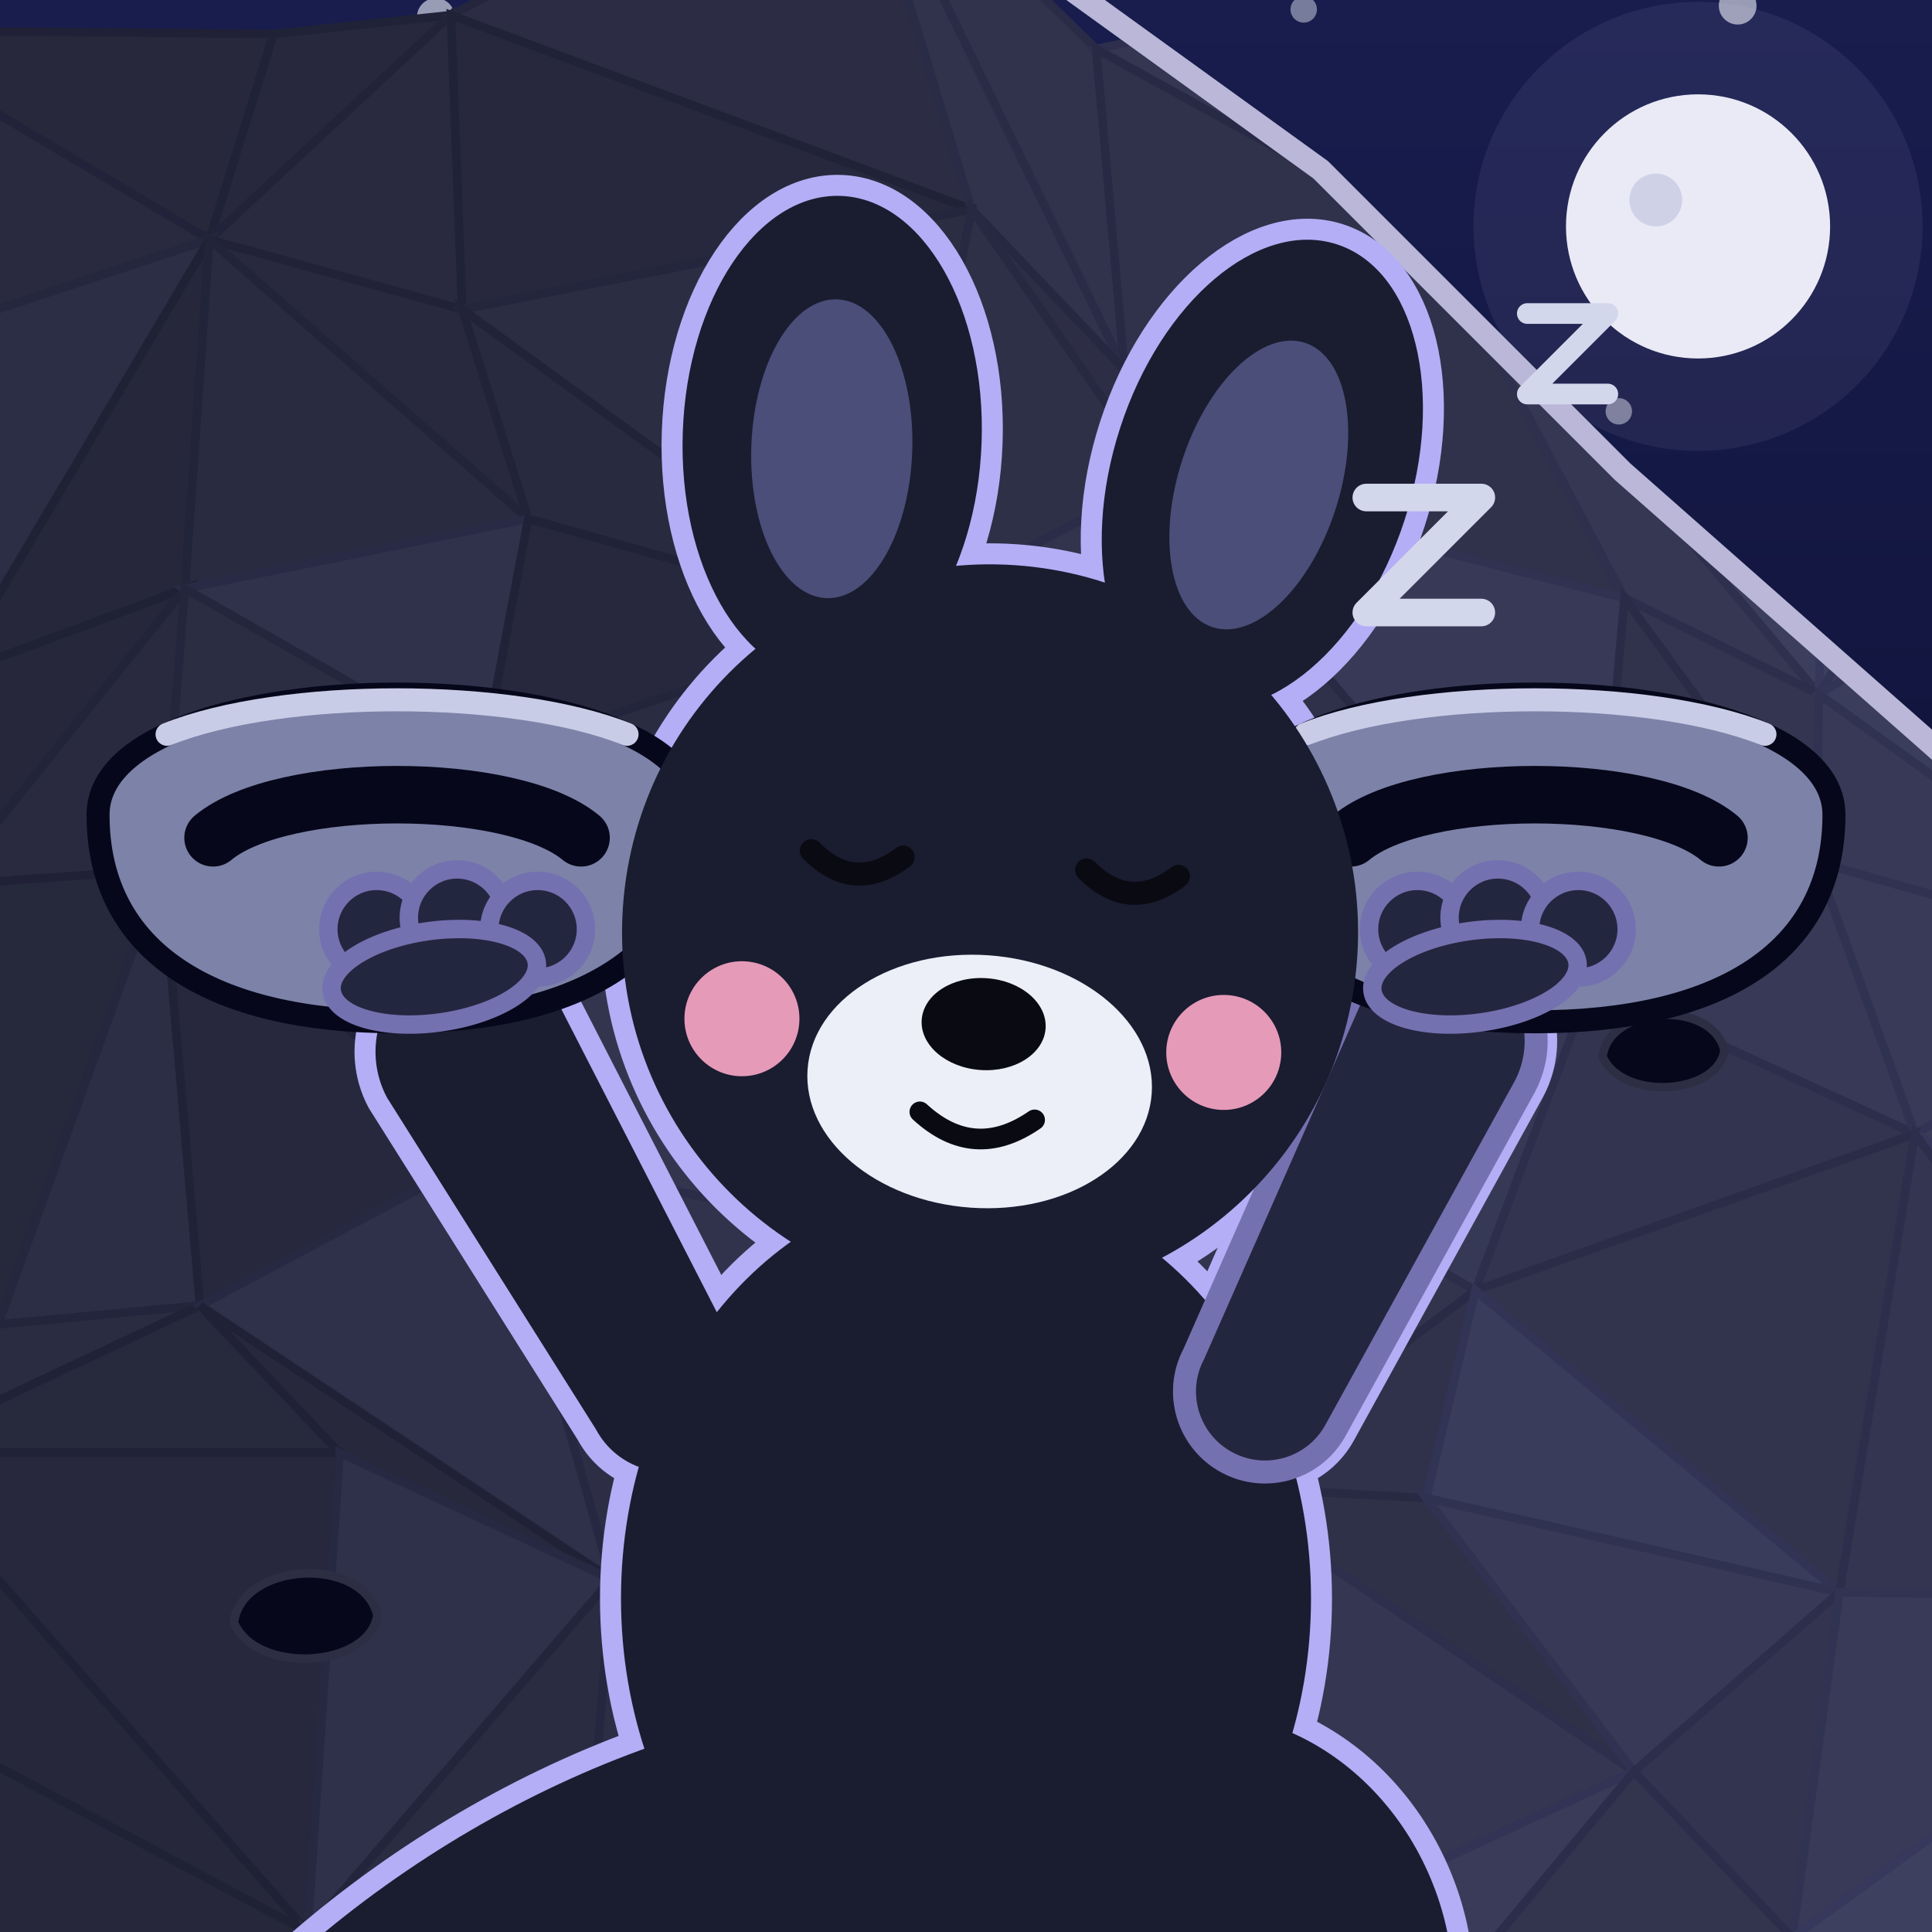
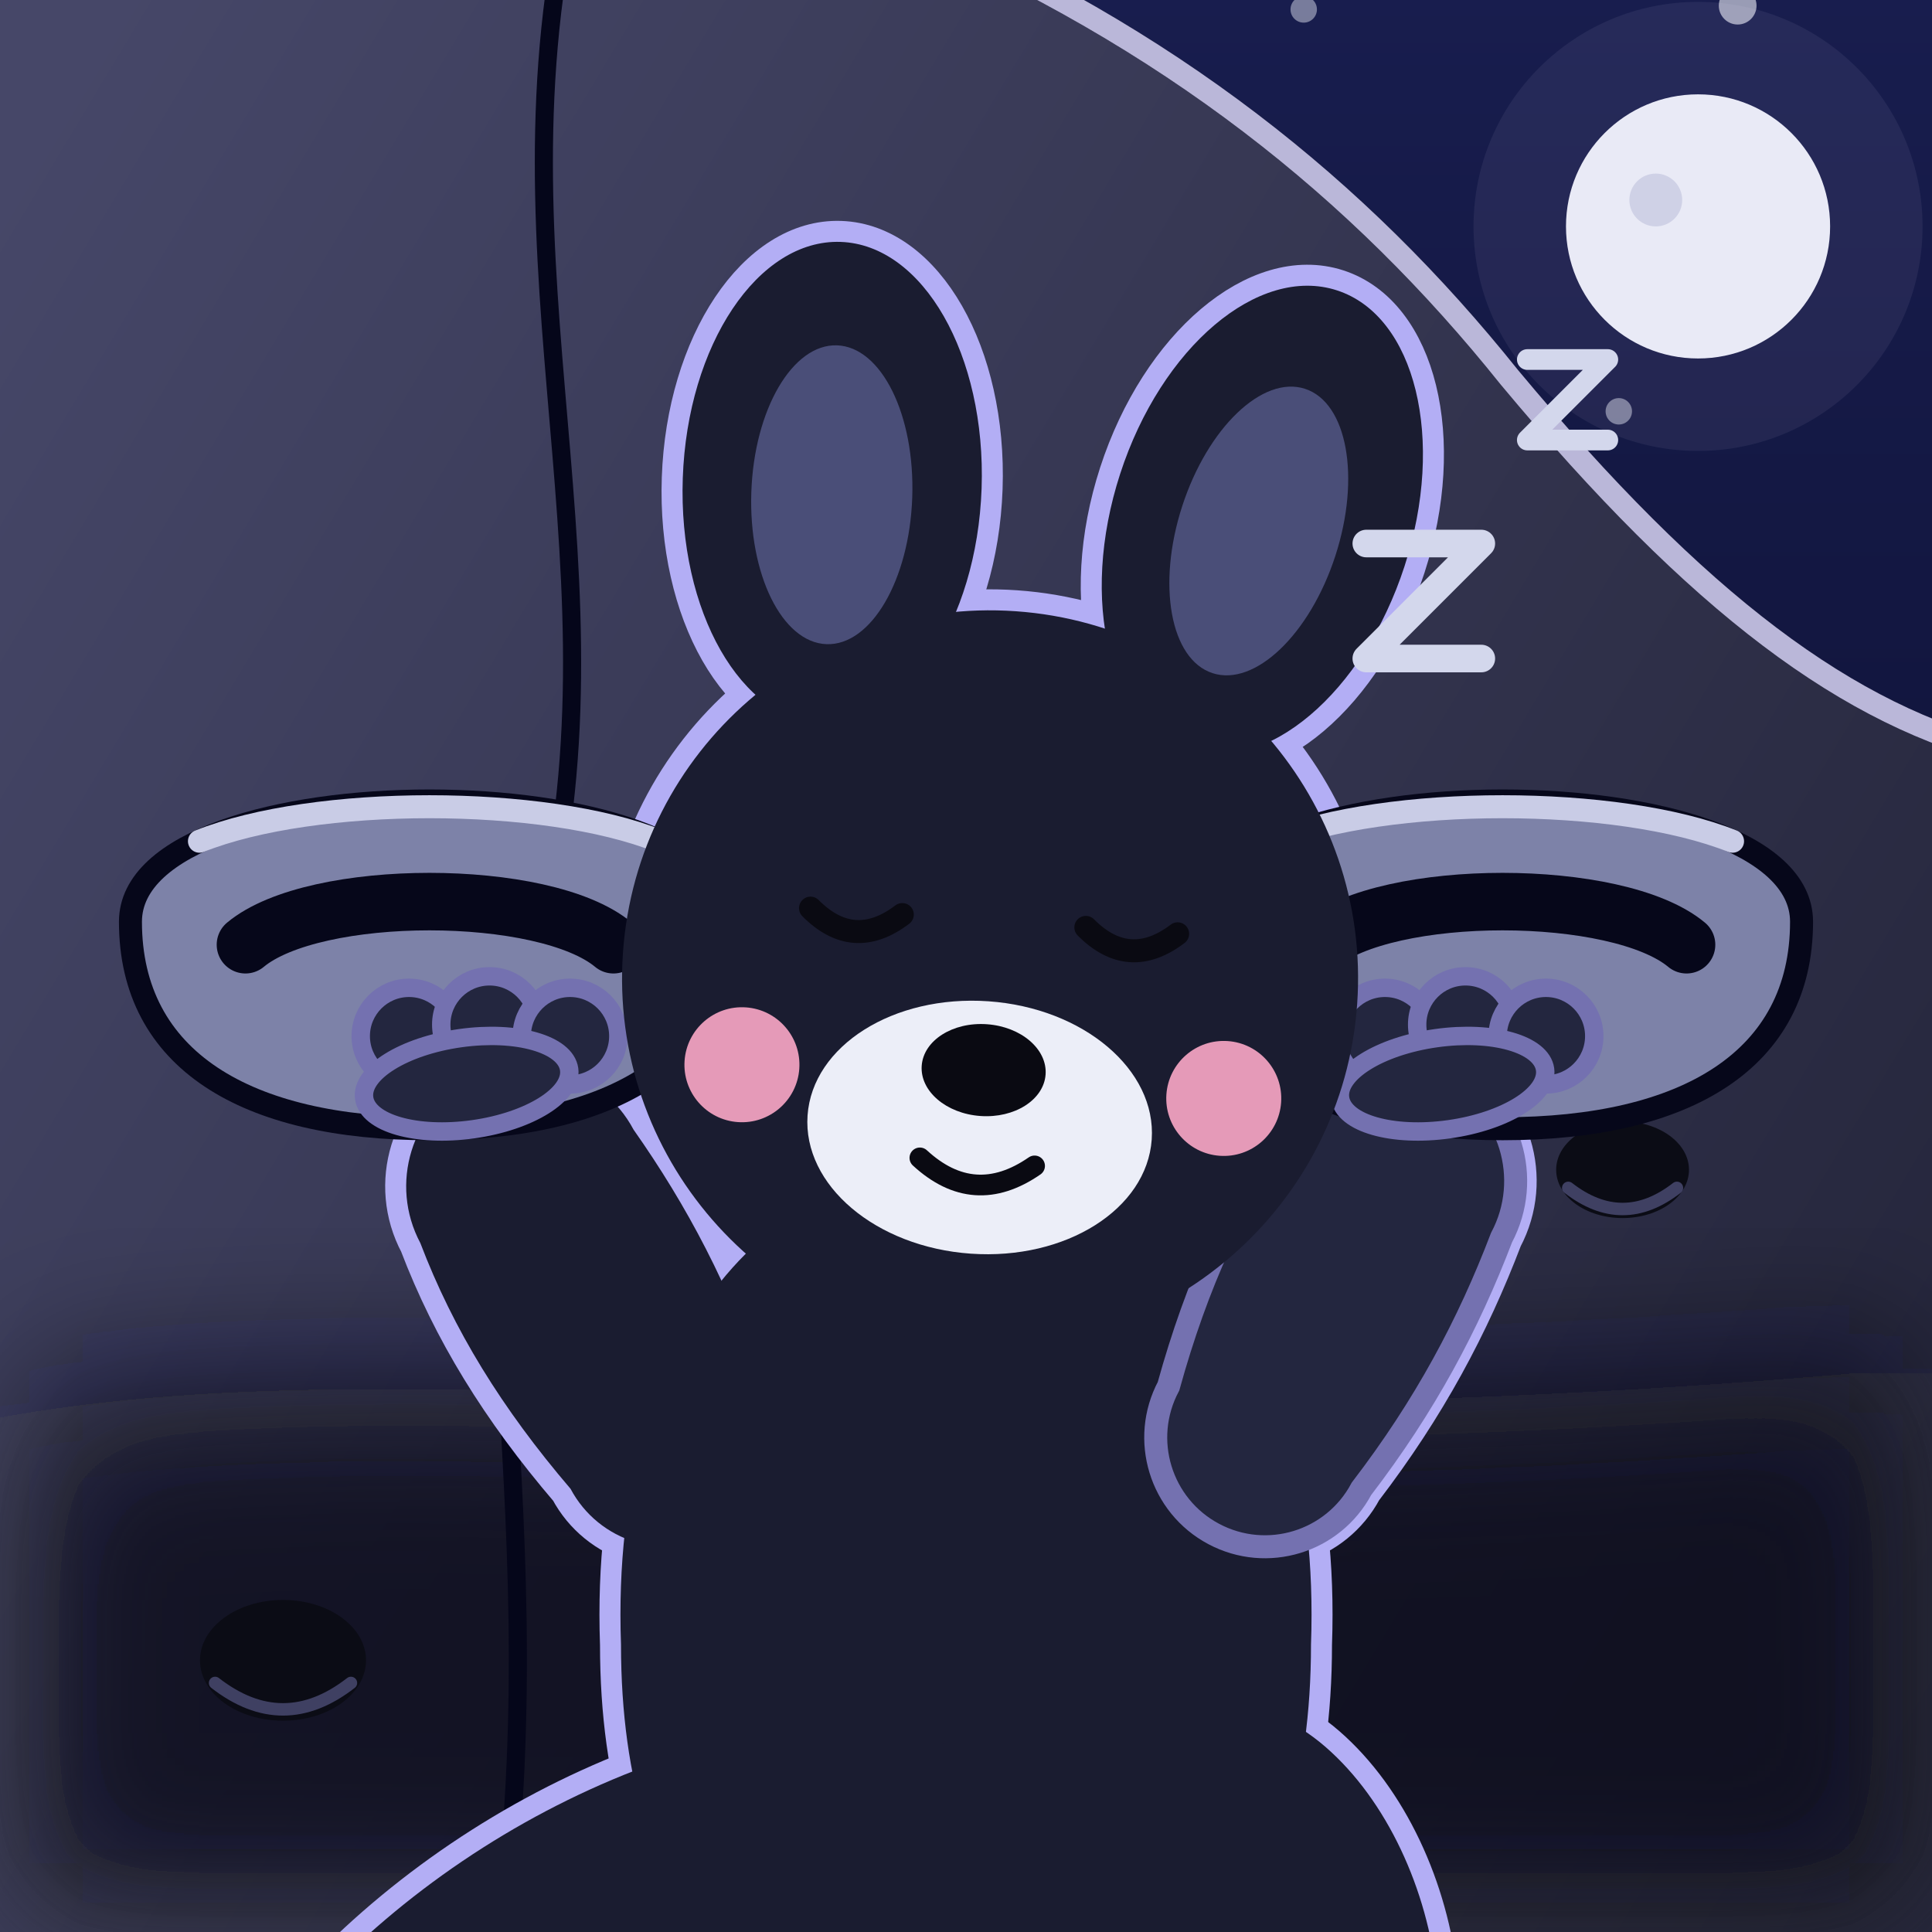
<svg xmlns="http://www.w3.org/2000/svg" viewBox="0 0 1024 1024" width="1024" height="1024" role="img" aria-label="App icon, Rest">
  <defs>
    <clipPath id="ic-rest-1024">
      <rect width="1024" height="1024" rx="0" />
    </clipPath>
    <linearGradient id="ib-rest-1024" x1="0" y1="0" x2="0" y2="1">
      <stop offset="0" stop-color="#181D4E" />
      <stop offset="1" stop-color="#080A26" />
    </linearGradient>
  </defs>
  <g clip-path="url(#ic-rest-1024)">
    <rect width="1024" height="1024" fill="url(#ib-rest-1024)" />
    <circle cx="524" cy="212" r="7" fill="#EEF0FA" opacity="0.45" />
    <circle cx="921" cy="3" r="10" fill="#EEF0FA" opacity="0.6" />
    <circle cx="294" cy="214" r="13" fill="#EEF0FA" opacity="0.75" />
    <circle cx="691" cy="5" r="7" fill="#EEF0FA" opacity="0.45" />
    <circle cx="64" cy="216" r="10" fill="#EEF0FA" opacity="0.6" />
    <circle cx="461" cy="7" r="13" fill="#EEF0FA" opacity="0.75" />
    <circle cx="858" cy="218" r="7" fill="#EEF0FA" opacity="0.45" />
    <circle cx="231" cy="9" r="10" fill="#EEF0FA" opacity="0.6" />
    <circle cx="628" cy="220" r="13" fill="#EEF0FA" opacity="0.75" />
    <circle cx="900" cy="120" r="119" fill="#E9E6FF" opacity=".07" />
    <circle cx="900" cy="120" r="70" fill="#E9EAF6" />
    <circle cx="877.6" cy="106" r="14" fill="#CFD1E6" />
    <g>
-       <clipPath id="r-rest-1024">
-         <path d="M-40 1064 L-40 -40 L520 -40 L700 90 L860 250 L1064 430 L1064 1064Z" />
-       </clipPath>
+       <defs>
+         <linearGradient id="r-rest-1024-g" x1="0" y1="0.2" x2="1" y2="0.8">
+           <stop offset="0" stop-color="hsl(238 20% 34.1%)" />
+           <stop offset="1" stop-color="hsl(236 24% 18.0%)" />
+         </linearGradient>
+         <linearGradient id="r-rest-1024-f" x1="1" y1="0" x2="0" y2="1">
+           <stop offset="0" stop-color="hsl(238 22% 24.3%)" />
+           <stop offset="1" stop-color="hsl(236 30% 9.9%)" />
+         </linearGradient>
+         <clipPath id="r-rest-1024">
+           <path d="M-40 1064 L-40 -40 L480 -40 C620 20 720 100 800 200 C900 320 980 380 1064 400 L1064 1064Z" />
+         </clipPath>
+         <filter id="r-rest-1024-b" x="-20%" y="-20%" width="140%" height="140%">
+           <feGaussianBlur stdDeviation="44.2" />
+         </filter>
+       </defs>
+       <path d="M-40 1064 L-40 -40 L480 -40 C620 20 720 100 800 200 C900 320 980 380 1064 400 L1064 1064Z" fill="url(#r-rest-1024-g)" />
      <g clip-path="url(#r-rest-1024)">
-         <path d="M-76,16L145,18L111,127Z" fill="hsl(236 22% 19.4%)" stroke="hsl(236 26% 16.9%)" stroke-width="4.5" />
-         <path d="M-76,16L111,127L-44,178Z" fill="hsl(236 22% 20.4%)" stroke="hsl(236 26% 17.9%)" stroke-width="4.5" />
-         <path d="M145,18L239,8L111,127Z" fill="hsl(236 22% 19.6%)" stroke="hsl(236 26% 17.1%)" stroke-width="4.5" />
-         <path d="M239,8L245,164L111,127Z" fill="hsl(236 22% 20.4%)" stroke="hsl(236 26% 17.9%)" stroke-width="4.5" />
-         <path d="M239,8L451,-101L515,111Z" fill="hsl(236 22% 21.9%)" stroke="hsl(236 26% 19.4%)" stroke-width="4.5" />
-         <path d="M239,8L515,111L245,164Z" fill="hsl(236 22% 19.6%)" stroke="hsl(236 26% 17.1%)" stroke-width="4.5" />
-         <path d="M451,-101L581,26L596,196Z" fill="hsl(236 22% 24.7%)" stroke="hsl(236 26% 22.2%)" stroke-width="4.5" />
-         <path d="M451,-101L596,196L515,111Z" fill="hsl(236 22% 24.7%)" stroke="hsl(236 26% 22.2%)" stroke-width="4.5" />
-         <path d="M581,26L874,-36L759,124Z" fill="hsl(236 22% 26.2%)" stroke="hsl(236 26% 23.7%)" stroke-width="4.5" />
-         <path d="M581,26L759,124L596,196Z" fill="hsl(236 22% 23.9%)" stroke="hsl(236 26% 21.4%)" stroke-width="4.5" />
-         <path d="M874,-36L973,-33L759,124Z" fill="hsl(236 22% 29.9%)" stroke="hsl(236 26% 27.4%)" stroke-width="4.5" />
-         <path d="M973,-33L974,77L759,124Z" fill="hsl(236 22% 29.2%)" stroke="hsl(236 26% 26.7%)" stroke-width="4.5" />
-         <path d="M973,-33L1164,-2L974,77Z" fill="hsl(236 22% 27.6%)" stroke="hsl(236 26% 25.1%)" stroke-width="4.5" />
-         <path d="M1164,-2L1098,147L974,77Z" fill="hsl(236 22% 29.1%)" stroke="hsl(236 26% 26.6%)" stroke-width="4.5" />
-         <path d="M1164,-2L1358,-51L1098,147Z" fill="hsl(236 22% 30.2%)" stroke="hsl(236 26% 27.7%)" stroke-width="4.5" />
-         <path d="M1358,-51L1357,73L1098,147Z" fill="hsl(236 22% 31.0%)" stroke="hsl(236 26% 28.5%)" stroke-width="4.5" />
-         <path d="M-44,178L111,127L-26,358Z" fill="hsl(236 22% 22.2%)" stroke="hsl(236 26% 19.7%)" stroke-width="4.5" />
-         <path d="M111,127L98,312L-26,358Z" fill="hsl(236 22% 19.0%)" stroke="hsl(236 26% 16.5%)" stroke-width="4.5" />
-         <path d="M111,127L245,164L280,275Z" fill="hsl(236 22% 19.9%)" stroke="hsl(236 26% 17.4%)" stroke-width="4.5" />
-         <path d="M111,127L280,275L98,312Z" fill="hsl(236 22% 20.6%)" stroke="hsl(236 26% 18.1%)" stroke-width="4.5" />
-         <path d="M245,164L515,111L472,329Z" fill="hsl(236 22% 21.6%)" stroke="hsl(236 26% 19.1%)" stroke-width="4.5" />
-         <path d="M245,164L472,329L280,275Z" fill="hsl(236 22% 20.3%)" stroke="hsl(236 26% 17.8%)" stroke-width="4.5" />
-         <path d="M515,111L596,196L614,254Z" fill="hsl(236 22% 22.4%)" stroke="hsl(236 26% 19.9%)" stroke-width="4.5" />
-         <path d="M515,111L614,254L472,329Z" fill="hsl(236 22% 23.2%)" stroke="hsl(236 26% 20.7%)" stroke-width="4.5" />
-         <path d="M596,196L759,124L614,254Z" fill="hsl(236 22% 25.5%)" stroke="hsl(236 26% 23.0%)" stroke-width="4.5" />
-         <path d="M759,124L861,317L614,254Z" fill="hsl(236 22% 24.1%)" stroke="hsl(236 26% 21.6%)" stroke-width="4.5" />
-         <path d="M759,124L974,77L964,368Z" fill="hsl(236 22% 30.0%)" stroke="hsl(236 26% 27.5%)" stroke-width="4.5" />
-         <path d="M759,124L964,368L861,317Z" fill="hsl(236 22% 26.7%)" stroke="hsl(236 26% 24.2%)" stroke-width="4.5" />
-         <path d="M974,77L1098,147L964,368Z" fill="hsl(236 22% 30.6%)" stroke="hsl(236 26% 28.1%)" stroke-width="4.5" />
-         <path d="M1098,147L1148,256L964,368Z" fill="hsl(236 22% 28.6%)" stroke="hsl(236 26% 26.1%)" stroke-width="4.5" />
-         <path d="M1098,147L1357,73L1148,256Z" fill="hsl(236 22% 30.1%)" stroke="hsl(236 26% 27.6%)" stroke-width="4.5" />
-         <path d="M1357,73L1287,357L1148,256Z" fill="hsl(236 22% 31.0%)" stroke="hsl(236 26% 28.5%)" stroke-width="4.5" />
-         <path d="M-26,358L98,312L-28,469Z" fill="hsl(236 22% 19.1%)" stroke="hsl(236 26% 16.6%)" stroke-width="4.5" />
-         <path d="M98,312L86,461L-28,469Z" fill="hsl(236 22% 20.5%)" stroke="hsl(236 26% 18.0%)" stroke-width="4.5" />
-         <path d="M98,312L280,275L256,402Z" fill="hsl(236 22% 24.3%)" stroke="hsl(236 26% 21.8%)" stroke-width="4.5" />
-         <path d="M98,312L256,402L86,461Z" fill="hsl(236 22% 21.6%)" stroke="hsl(236 26% 19.1%)" stroke-width="4.5" />
-         <path d="M280,275L472,329L256,402Z" fill="hsl(236 22% 19.6%)" stroke="hsl(236 26% 17.1%)" stroke-width="4.5" />
-         <path d="M472,329L496,505L256,402Z" fill="hsl(236 22% 21.3%)" stroke="hsl(236 26% 18.8%)" stroke-width="4.5" />
-         <path d="M472,329L614,254L592,476Z" fill="hsl(236 22% 24.9%)" stroke="hsl(236 26% 22.4%)" stroke-width="4.5" />
-         <path d="M472,329L592,476L496,505Z" fill="hsl(236 22% 26.0%)" stroke="hsl(236 26% 23.5%)" stroke-width="4.5" />
-         <path d="M614,254L861,317L843,522Z" fill="hsl(236 22% 27.7%)" stroke="hsl(236 26% 25.2%)" stroke-width="4.5" />
-         <path d="M614,254L843,522L592,476Z" fill="hsl(236 22% 23.5%)" stroke="hsl(236 26% 21.0%)" stroke-width="4.5" />
-         <path d="M861,317L964,368L963,457Z" fill="hsl(236 22% 26.0%)" stroke="hsl(236 26% 23.5%)" stroke-width="4.5" />
-         <path d="M861,317L963,457L843,522Z" fill="hsl(236 22% 24.6%)" stroke="hsl(236 26% 22.1%)" stroke-width="4.5" />
-         <path d="M964,368L1148,256L1169,515Z" fill="hsl(236 22% 29.4%)" stroke="hsl(236 26% 26.9%)" stroke-width="4.5" />
-         <path d="M964,368L1169,515L963,457Z" fill="hsl(236 22% 27.8%)" stroke="hsl(236 26% 25.3%)" stroke-width="4.5" />
-         <path d="M1148,256L1287,357L1320,468Z" fill="hsl(236 22% 31.0%)" stroke="hsl(236 26% 28.5%)" stroke-width="4.5" />
-         <path d="M1148,256L1320,468L1169,515Z" fill="hsl(236 22% 30.5%)" stroke="hsl(236 26% 28.0%)" stroke-width="4.5" />
-         <path d="M-28,469L86,461L-1,702Z" fill="hsl(236 22% 19.2%)" stroke="hsl(236 26% 16.7%)" stroke-width="4.5" />
-         <path d="M86,461L106,692L-1,702Z" fill="hsl(236 22% 22.1%)" stroke="hsl(236 26% 19.6%)" stroke-width="4.5" />
-         <path d="M86,461L256,402L260,610Z" fill="hsl(236 22% 23.0%)" stroke="hsl(236 26% 20.5%)" stroke-width="4.5" />
-         <path d="M86,461L260,610L106,692Z" fill="hsl(236 22% 19.6%)" stroke="hsl(236 26% 17.1%)" stroke-width="4.5" />
-         <path d="M256,402L496,505L531,669Z" fill="hsl(236 22% 20.3%)" stroke="hsl(236 26% 17.8%)" stroke-width="4.5" />
-         <path d="M256,402L531,669L260,610Z" fill="hsl(236 22% 25.5%)" stroke="hsl(236 26% 23.0%)" stroke-width="4.5" />
-         <path d="M496,505L592,476L531,669Z" fill="hsl(236 22% 24.4%)" stroke="hsl(236 26% 21.9%)" stroke-width="4.5" />
-         <path d="M592,476L600,579L531,669Z" fill="hsl(236 22% 26.8%)" stroke="hsl(236 26% 24.3%)" stroke-width="4.5" />
-         <path d="M592,476L843,522L600,579Z" fill="hsl(236 22% 26.4%)" stroke="hsl(236 26% 23.9%)" stroke-width="4.5" />
-         <path d="M843,522L782,684L600,579Z" fill="hsl(236 22% 27.4%)" stroke="hsl(236 26% 24.9%)" stroke-width="4.5" />
-         <path d="M843,522L963,457L1015,601Z" fill="hsl(236 22% 27.7%)" stroke="hsl(236 26% 25.2%)" stroke-width="4.5" />
-         <path d="M843,522L1015,601L782,684Z" fill="hsl(236 22% 25.8%)" stroke="hsl(236 26% 23.3%)" stroke-width="4.5" />
-         <path d="M963,457L1169,515L1015,601Z" fill="hsl(236 22% 28.0%)" stroke="hsl(236 26% 25.5%)" stroke-width="4.5" />
-         <path d="M1169,515L1151,675L1015,601Z" fill="hsl(236 22% 28.6%)" stroke="hsl(236 26% 26.1%)" stroke-width="4.5" />
-         <path d="M1169,515L1320,468L1309,617Z" fill="hsl(236 22% 31.0%)" stroke="hsl(236 26% 28.5%)" stroke-width="4.5" />
-         <path d="M1169,515L1309,617L1151,675Z" fill="hsl(236 22% 29.6%)" stroke="hsl(236 26% 27.1%)" stroke-width="4.5" />
-         <path d="M-1,702L106,692L-60,770Z" fill="hsl(236 22% 21.1%)" stroke="hsl(236 26% 18.6%)" stroke-width="4.5" />
-         <path d="M106,692L180,770L-60,770Z" fill="hsl(236 22% 19.7%)" stroke="hsl(236 26% 17.2%)" stroke-width="4.5" />
-         <path d="M106,692L260,610L324,837Z" fill="hsl(236 22% 23.4%)" stroke="hsl(236 26% 20.9%)" stroke-width="4.5" />
-         <path d="M106,692L324,837L180,770Z" fill="hsl(236 22% 19.4%)" stroke="hsl(236 26% 16.9%)" stroke-width="4.5" />
-         <path d="M260,610L531,669L462,779Z" fill="hsl(236 22% 24.8%)" stroke="hsl(236 26% 22.3%)" stroke-width="4.5" />
-         <path d="M260,610L462,779L324,837Z" fill="hsl(236 22% 22.4%)" stroke="hsl(236 26% 19.9%)" stroke-width="4.5" />
-         <path d="M531,669L600,579L462,779Z" fill="hsl(236 22% 23.2%)" stroke="hsl(236 26% 20.7%)" stroke-width="4.5" />
-         <path d="M600,579L643,788L462,779Z" fill="hsl(236 22% 22.1%)" stroke="hsl(236 26% 19.6%)" stroke-width="4.5" />
-         <path d="M600,579L782,684L643,788Z" fill="hsl(236 22% 25.1%)" stroke="hsl(236 26% 22.6%)" stroke-width="4.5" />
-         <path d="M782,684L756,794L643,788Z" fill="hsl(236 22% 24.3%)" stroke="hsl(236 26% 21.8%)" stroke-width="4.5" />
-         <path d="M782,684L1015,601L975,844Z" fill="hsl(236 22% 25.0%)" stroke="hsl(236 26% 22.5%)" stroke-width="4.5" />
-         <path d="M782,684L975,844L756,794Z" fill="hsl(236 22% 28.9%)" stroke="hsl(236 26% 26.4%)" stroke-width="4.5" />
-         <path d="M1015,601L1151,675L1199,847Z" fill="hsl(236 22% 30.6%)" stroke="hsl(236 26% 28.1%)" stroke-width="4.5" />
-         <path d="M1015,601L1199,847L975,844Z" fill="hsl(236 22% 26.0%)" stroke="hsl(236 26% 23.5%)" stroke-width="4.5" />
-         <path d="M1151,675L1309,617L1283,835Z" fill="hsl(236 22% 31.0%)" stroke="hsl(236 26% 28.5%)" stroke-width="4.5" />
-         <path d="M1151,675L1283,835L1199,847Z" fill="hsl(236 22% 28.2%)" stroke="hsl(236 26% 25.7%)" stroke-width="4.5" />
-         <path d="M-60,770L180,770L163,1024Z" fill="hsl(236 22% 19.6%)" stroke="hsl(236 26% 17.1%)" stroke-width="4.5" />
-         <path d="M-60,770L163,1024L-28,922Z" fill="hsl(236 22% 19.0%)" stroke="hsl(236 26% 16.5%)" stroke-width="4.5" />
-         <path d="M180,770L324,837L163,1024Z" fill="hsl(236 22% 23.4%)" stroke="hsl(236 26% 20.9%)" stroke-width="4.5" />
-         <path d="M324,837L309,1028L163,1024Z" fill="hsl(236 22% 21.1%)" stroke="hsl(236 26% 18.6%)" stroke-width="4.5" />
-         <path d="M324,837L462,779L309,1028Z" fill="hsl(236 22% 22.3%)" stroke="hsl(236 26% 19.8%)" stroke-width="4.5" />
-         <path d="M462,779L410,1014L309,1028Z" fill="hsl(236 22% 22.4%)" stroke="hsl(236 26% 19.9%)" stroke-width="4.5" />
-         <path d="M462,779L643,788L410,1014Z" fill="hsl(236 22% 26.0%)" stroke="hsl(236 26% 23.5%)" stroke-width="4.5" />
-         <path d="M643,788L631,1047L410,1014Z" fill="hsl(236 22% 23.4%)" stroke="hsl(236 26% 20.9%)" stroke-width="4.5" />
-         <path d="M643,788L756,794L866,939Z" fill="hsl(236 22% 23.6%)" stroke="hsl(236 26% 21.1%)" stroke-width="4.5" />
-         <path d="M643,788L866,939L631,1047Z" fill="hsl(236 22% 26.2%)" stroke="hsl(236 26% 23.7%)" stroke-width="4.5" />
-         <path d="M756,794L975,844L866,939Z" fill="hsl(236 22% 27.7%)" stroke="hsl(236 26% 25.2%)" stroke-width="4.5" />
-         <path d="M975,844L950,1027L866,939Z" fill="hsl(236 22% 25.8%)" stroke="hsl(236 26% 23.3%)" stroke-width="4.5" />
-         <path d="M975,844L1199,847L950,1027Z" fill="hsl(236 22% 28.3%)" stroke="hsl(236 26% 25.8%)" stroke-width="4.5" />
-         <path d="M1199,847L1192,1046L950,1027Z" fill="hsl(236 22% 31.0%)" stroke="hsl(236 26% 28.5%)" stroke-width="4.5" />
-         <path d="M1199,847L1283,835L1381,916Z" fill="hsl(236 22% 29.5%)" stroke="hsl(236 26% 27.0%)" stroke-width="4.5" />
-         <path d="M1199,847L1381,916L1192,1046Z" fill="hsl(236 22% 30.1%)" stroke="hsl(236 26% 27.6%)" stroke-width="4.5" />
-         <path d="M-28,922L163,1024L12,1114Z" fill="hsl(236 22% 19.0%)" stroke="hsl(236 26% 16.5%)" stroke-width="4.5" />
-         <path d="M163,1024L195,1115L12,1114Z" fill="hsl(236 22% 21.8%)" stroke="hsl(236 26% 19.3%)" stroke-width="4.5" />
-         <path d="M163,1024L309,1028L358,1195Z" fill="hsl(236 22% 24.1%)" stroke="hsl(236 26% 21.6%)" stroke-width="4.5" />
-         <path d="M163,1024L358,1195L195,1115Z" fill="hsl(236 22% 23.3%)" stroke="hsl(236 26% 20.8%)" stroke-width="4.5" />
-         <path d="M309,1028L410,1014L490,1158Z" fill="hsl(236 22% 20.9%)" stroke="hsl(236 26% 18.4%)" stroke-width="4.5" />
-         <path d="M309,1028L490,1158L358,1195Z" fill="hsl(236 22% 24.1%)" stroke="hsl(236 26% 21.6%)" stroke-width="4.5" />
-         <path d="M410,1014L631,1047L623,1107Z" fill="hsl(236 22% 23.6%)" stroke="hsl(236 26% 21.1%)" stroke-width="4.5" />
-         <path d="M410,1014L623,1107L490,1158Z" fill="hsl(236 22% 22.2%)" stroke="hsl(236 26% 19.7%)" stroke-width="4.5" />
-         <path d="M631,1047L866,939L746,1083Z" fill="hsl(236 22% 28.7%)" stroke="hsl(236 26% 26.2%)" stroke-width="4.5" />
-         <path d="M631,1047L746,1083L623,1107Z" fill="hsl(236 22% 23.4%)" stroke="hsl(236 26% 20.9%)" stroke-width="4.5" />
-         <path d="M866,939L950,1027L746,1083Z" fill="hsl(236 22% 25.5%)" stroke="hsl(236 26% 23.0%)" stroke-width="4.5" />
-         <path d="M950,1027L930,1186L746,1083Z" fill="hsl(236 22% 26.6%)" stroke="hsl(236 26% 24.1%)" stroke-width="4.5" />
-         <path d="M950,1027L1192,1046L930,1186Z" fill="hsl(236 22% 27.4%)" stroke="hsl(236 26% 24.9%)" stroke-width="4.5" />
-         <path d="M1192,1046L1094,1132L930,1186Z" fill="hsl(236 22% 27.4%)" stroke="hsl(236 26% 24.9%)" stroke-width="4.5" />
-         <path d="M1192,1046L1381,916L1319,1217Z" fill="hsl(236 22% 28.0%)" stroke="hsl(236 26% 25.5%)" stroke-width="4.5" />
-         <path d="M1192,1046L1319,1217L1094,1132Z" fill="hsl(236 22% 28.8%)" stroke="hsl(236 26% 26.3%)" stroke-width="4.5" />
-         <path d="M12,1114L195,1115L131,1307Z" fill="hsl(236 22% 20.4%)" stroke="hsl(236 26% 17.9%)" stroke-width="4.5" />
-         <path d="M12,1114L131,1307L-82,1327Z" fill="hsl(236 22% 19.1%)" stroke="hsl(236 26% 16.6%)" stroke-width="4.5" />
-         <path d="M195,1115L358,1195L305,1260Z" fill="hsl(236 22% 23.8%)" stroke="hsl(236 26% 21.3%)" stroke-width="4.5" />
-         <path d="M195,1115L305,1260L131,1307Z" fill="hsl(236 22% 19.5%)" stroke="hsl(236 26% 17.0%)" stroke-width="4.5" />
-         <path d="M358,1195L490,1158L494,1284Z" fill="hsl(236 22% 24.8%)" stroke="hsl(236 26% 22.3%)" stroke-width="4.5" />
-         <path d="M358,1195L494,1284L305,1260Z" fill="hsl(236 22% 23.1%)" stroke="hsl(236 26% 20.6%)" stroke-width="4.5" />
-         <path d="M490,1158L623,1107L494,1284Z" fill="hsl(236 22% 22.0%)" stroke="hsl(236 26% 19.5%)" stroke-width="4.5" />
-         <path d="M623,1107L632,1276L494,1284Z" fill="hsl(236 22% 27.2%)" stroke="hsl(236 26% 24.7%)" stroke-width="4.5" />
-         <path d="M623,1107L746,1083L844,1354Z" fill="hsl(236 22% 23.8%)" stroke="hsl(236 26% 21.3%)" stroke-width="4.5" />
-         <path d="M623,1107L844,1354L632,1276Z" fill="hsl(236 22% 25.2%)" stroke="hsl(236 26% 22.7%)" stroke-width="4.5" />
-         <path d="M746,1083L930,1186L844,1354Z" fill="hsl(236 22% 29.0%)" stroke="hsl(236 26% 26.5%)" stroke-width="4.5" />
-         <path d="M930,1186L971,1268L844,1354Z" fill="hsl(236 22% 29.5%)" stroke="hsl(236 26% 27.0%)" stroke-width="4.5" />
-         <path d="M930,1186L1094,1132L971,1268Z" fill="hsl(236 22% 26.8%)" stroke="hsl(236 26% 24.3%)" stroke-width="4.5" />
-         <path d="M1094,1132L1206,1264L971,1268Z" fill="hsl(236 22% 27.8%)" stroke="hsl(236 26% 25.3%)" stroke-width="4.5" />
-         <path d="M1094,1132L1319,1217L1332,1273Z" fill="hsl(236 22% 29.0%)" stroke="hsl(236 26% 26.5%)" stroke-width="4.5" />
-         <path d="M1094,1132L1332,1273L1206,1264Z" fill="hsl(236 22% 29.0%)" stroke="hsl(236 26% 26.5%)" stroke-width="4.5" />
+         <path d="M-40 760 C200 700 500 780 1064 720 L1064 1064 L-40 1064Z" fill="hsl(236 30% 8.1%)" opacity=".85" filter="url(#r-rest-1024-b)" />
+         <ellipse cx="150" cy="880" rx="44" ry="32" fill="hsl(236 30% 6.3%)" />
+         <path d="M114 892 Q150 920 186 892" fill="none" stroke="hsl(238 22% 38.0%)" stroke-width="6.6" stroke-linecap="round" opacity=".8" />
+         <ellipse cx="860" cy="620" rx="35.2" ry="25.6" fill="hsl(236 30% 6.3%)" />
+         <path d="M831.2 629.6 Q860 652 888.8 629.6" fill="none" stroke="hsl(238 22% 38.0%)" stroke-width="6.6" stroke-linecap="round" opacity=".8" />
+         <path d="M300 -40 C260 160 340 320 280 520 C240 660 300 820 260 1064" fill="none" stroke="#05061A" stroke-width="9.6" stroke-linecap="round" stroke-linejoin="round" />
      </g>
-       <path d="M124 860C128 828 192 824 200 856C196 884 136 888 124 860Z" fill="#06071A" stroke="hsl(236 20% 22%)" stroke-width="4.5" />
-       <path d="M849.4 560C852.8 532.8 907.2 529.4 914 556.6C910.6 580.4 859.6 583.8 849.4 560Z" fill="#06071A" stroke="hsl(236 20% 22%)" stroke-width="4.5" />
-       <path d="M-40 1064 L-40 -40 L520 -40 L700 90 L860 250 L1064 430 L1064 1064Z" fill="none" stroke="#04051A" stroke-width="12" stroke-linejoin="round" />
-       <path d="M520 -40 L700 90 L860 250 L1064 430" fill="none" stroke="#D9D6FA" stroke-width="12" stroke-linecap="round" opacity=".85" />
+       <path d="M-40 1064 L-40 -40 L480 -40 C620 20 720 100 800 200 C900 320 980 380 1064 400 L1064 1064Z" fill="none" stroke="#04051A" stroke-width="12" stroke-linejoin="round" />
+       <path d="M480 -40 C620 20 720 100 800 200 C900 320 980 380 1064 400" fill="none" stroke="#D9D6FA" stroke-width="12" stroke-linecap="round" opacity=".85" />
    </g>
    <svg x="0" y="0" width="1024" height="1024" viewBox="-84 -150 168 168" preserveAspectRatio="xMidYMid slice">
      <g fill="#B3AEF5" stroke="#B3AEF5" stroke-width="3.652" stroke-linejoin="round">
-         <g transform="translate(0 19)">
+         <g transform="translate(0 23)">
          <g data-part="body" transform="translate(0 0) rotate(0)">
            <g data-part="tail" transform="translate(-8 -6) rotate(6)">
              <g>
-                 <path d="M4 -16 C-18 -14 -40 0 -54 18 C-58 24 -53 30 -47 26 C-32 16 -16 12 4 12Z" />
+                 <path d="M6 -18 C-16 -18 -38 -4 -50 14 C-56 24 -48 32 -40 26 C-28 18 -14 14 6 14Z" />
              </g>
            </g>
            <g>
-               <ellipse cx="0" cy="-30" rx="30" ry="36" />
+               <path d="M-30 -30 C-31 -58 -16 -72 0 -72 C16 -72 31 -58 30 -30 C30 -6 18 6 0 6 C-18 6 -30 -6 -30 -30Z" />
            </g>
            <g data-part="thighFar" transform="translate(-16 -10) rotate(4)">
              <g data-part="shinFar" transform="translate(4 28) rotate(-4)">
                <g>
-                   <path d="M-6 0 L-5 16 A5 5 0 0 0 5 16 L6 0 A6 6 0 0 0 -6 0Z" />
-                 </g>
-                 <g data-part="shoeFar" transform="translate(0 20) rotate(0)">
+                   <path d="M-8 0 C-9 6 -8 10 -7 13 A7 7 0 0 0 7 13 C8 10 9 6 8 0 A8 8 0 0 0 -8 0Z" />
+                 </g>
+                 <g data-part="shoeFar" transform="translate(0 16) rotate(0)">
                  <g>
                    <path d="M-11 2 C-12 -11 12 -11 11 2 C11 12 -11 12 -11 2Z" fill="#0B0C16" />
                  </g>
                </g>
              </g>
              <g>
-                 <ellipse cx="6" cy="12" rx="19" ry="22" transform="rotate(-20 6 12)" />
+                 <path d="M-12 -2 C-14 -16 6 -20 16 -10 C26 0 28 22 16 30 C6 36 -6 30 -10 20 C-13 12 -11 4 -12 -2Z" />
              </g>
            </g>
            <g data-part="thighNear" transform="translate(16 -10) rotate(-4)">
              <g data-part="shinNear" transform="translate(4 28) rotate(4)">
                <g>
-                   <path d="M-6 0 L-5 16 A5 5 0 0 0 5 16 L6 0 A6 6 0 0 0 -6 0Z" />
-                 </g>
-                 <g data-part="shoeNear" transform="translate(0 20) rotate(0)">
+                   <path d="M-8 0 C-9 6 -8 10 -7 13 A7 7 0 0 0 7 13 C8 10 9 6 8 0 A8 8 0 0 0 -8 0Z" />
+                 </g>
+                 <g data-part="shoeNear" transform="translate(0 16) rotate(0)">
                  <g>
                    <path d="M-11 2 C-12 -11 12 -11 11 2 C11 12 -11 12 -11 2Z" fill="#0B0C16" />
                  </g>
                </g>
              </g>
              <g>
-                 <ellipse cx="6" cy="12" rx="19" ry="22" transform="rotate(-20 6 12)" />
+                 <path d="M-12 -2 C-14 -16 6 -20 16 -10 C26 0 28 22 16 30 C6 36 -6 30 -10 20 C-13 12 -11 4 -12 -2Z" />
              </g>
            </g>
            <g data-part="armFar" transform="translate(-26 -48) rotate(152)">
              <g>
-                 <path d="M-7 0 L-7.5 34 A8.5 8.5 0 0 0 9.5 34 L7 0 A7 7 0 0 0 -7 0Z" />
+                 <path d="M-9.5 0 C-11 9 -11 17 -10 25 A10.5 10.5 0 0 0 11 25 C12 17 11.5 9 9.5 0 A9.5 9.5 0 0 0 -9.5 0Z" />
              </g>
            </g>
            <g data-part="armNear" transform="translate(26 -48) rotate(-152)">
              <g>
-                 <path d="M-7 0 L-7.5 34 A8.5 8.5 0 0 0 9.5 34 L7 0 A7 7 0 0 0 -7 0Z" />
+                 <path d="M-9.5 0 C-11 9 -11 17 -10 25 A10.5 10.5 0 0 0 11 25 C12 17 11.5 9 9.5 0 A9.5 9.5 0 0 0 -9.5 0Z" />
              </g>
            </g>
            <g data-part="head" transform="translate(0 -58) rotate(4)">
              <g>
                <circle cx="0" cy="-30" r="32" />
              </g>
              <g data-part="earFar" transform="translate(-16 -52) rotate(-2)">
                <g>
                  <ellipse cx="0" cy="-20" rx="13" ry="21" />
                </g>
              </g>
              <g data-part="earNear" transform="translate(16 -52) rotate(14)">
                <g>
                  <ellipse cx="0" cy="-20" rx="13" ry="21" />
                </g>
              </g>
            </g>
          </g>
        </g>
      </g>
-       <g transform="translate(0 19)">
+       <g transform="translate(0 23)">
        <g data-part="body" transform="translate(0 0) rotate(0)">
          <g data-part="tail" transform="translate(-8 -6) rotate(6)">
            <g fill="#1A1C30">
-               <path d="M4 -16 C-18 -14 -40 0 -54 18 C-58 24 -53 30 -47 26 C-32 16 -16 12 4 12Z" />
+               <path d="M6 -18 C-16 -18 -38 -4 -50 14 C-56 24 -48 32 -40 26 C-28 18 -14 14 6 14Z" />
            </g>
          </g>
          <g fill="#1A1C30">
-             <ellipse cx="0" cy="-30" rx="30" ry="36" />
+             <path d="M-30 -30 C-31 -58 -16 -72 0 -72 C16 -72 31 -58 30 -30 C30 -6 18 6 0 6 C-18 6 -30 -6 -30 -30Z" />
          </g>
          <g data-part="thighFar" transform="translate(-16 -10) rotate(4)">
            <g data-part="shinFar" transform="translate(4 28) rotate(-4)">
              <g fill="#1A1C30">
-                 <path d="M-6 0 L-5 16 A5 5 0 0 0 5 16 L6 0 A6 6 0 0 0 -6 0Z" />
-               </g>
-               <g data-part="shoeFar" transform="translate(0 20) rotate(0)">
+                 <path d="M-8 0 C-9 6 -8 10 -7 13 A7 7 0 0 0 7 13 C8 10 9 6 8 0 A8 8 0 0 0 -8 0Z" />
+               </g>
+               <g data-part="shoeFar" transform="translate(0 16) rotate(0)">
                <g fill="#1A1C30">
                  <path d="M-11 2 C-12 -11 12 -11 11 2 C11 12 -11 12 -11 2Z" fill="#0B0C16" />
                  <g data-detail="">
                    <path d="M-9 0 C-10 -9 10 -9 9 0 C6 3 -6 3 -9 0Z" fill="#A99CF0" />
                    <path d="M-8 -4 L8 -4" stroke="#ECEEF8" stroke-width="3" stroke-linecap="round" />
                  </g>
                </g>
              </g>
            </g>
            <g fill="#1A1C30">
-               <ellipse cx="6" cy="12" rx="19" ry="22" transform="rotate(-20 6 12)" />
+               <path d="M-12 -2 C-14 -16 6 -20 16 -10 C26 0 28 22 16 30 C6 36 -6 30 -10 20 C-13 12 -11 4 -12 -2Z" />
            </g>
          </g>
          <g data-part="thighNear" transform="translate(16 -10) rotate(-4)">
            <g data-part="shinNear" transform="translate(4 28) rotate(4)">
              <g fill="#1A1C30">
-                 <path d="M-6 0 L-5 16 A5 5 0 0 0 5 16 L6 0 A6 6 0 0 0 -6 0Z" />
-               </g>
-               <g data-part="shoeNear" transform="translate(0 20) rotate(0)">
+                 <path d="M-8 0 C-9 6 -8 10 -7 13 A7 7 0 0 0 7 13 C8 10 9 6 8 0 A8 8 0 0 0 -8 0Z" />
+               </g>
+               <g data-part="shoeNear" transform="translate(0 16) rotate(0)">
                <g fill="#1A1C30">
                  <path d="M-11 2 C-12 -11 12 -11 11 2 C11 12 -11 12 -11 2Z" fill="#0B0C16" />
                  <g data-detail="">
                    <path d="M-9 0 C-10 -9 10 -9 9 0 C6 3 -6 3 -9 0Z" fill="#A99CF0" />
                    <path d="M-8 -4 L8 -4" stroke="#ECEEF8" stroke-width="3" stroke-linecap="round" />
                  </g>
                </g>
              </g>
            </g>
            <g fill="#1A1C30">
-               <ellipse cx="6" cy="12" rx="19" ry="22" transform="rotate(-20 6 12)" />
+               <path d="M-12 -2 C-14 -16 6 -20 16 -10 C26 0 28 22 16 30 C6 36 -6 30 -10 20 C-13 12 -11 4 -12 -2Z" />
            </g>
          </g>
          <g data-part="armFar" transform="translate(-26 -48) rotate(152)">
            <g fill="#1A1C30">
-               <path d="M-7 0 L-7.5 34 A8.5 8.5 0 0 0 9.5 34 L7 0 A7 7 0 0 0 -7 0Z" />
-             </g>
-             <g transform="translate(0 50) rotate(-152)">
+               <path d="M-9.5 0 C-11 9 -11 17 -10 25 A10.5 10.5 0 0 0 11 25 C12 17 11.5 9 9.5 0 A9.5 9.5 0 0 0 -9.5 0Z" />
+             </g>
+             <g transform="translate(0 44) rotate(-152)">
              <g>
                <path d="M-26 -6 C-26 -20 26 -20 26 -6 C26 6 16 12 0 12 C-16 12 -26 6 -26 -6Z" fill="#7D82A8" stroke="#06071A" stroke-width="2" />
                <path d="M-16 -4 C-10 -9 10 -9 16 -4" fill="none" stroke="#06071A" stroke-width="5" stroke-linecap="round" />
                <path d="M-20 -13 C-10 -17 10 -17 20 -13" fill="none" stroke="#C9CCE6" stroke-width="2" stroke-linecap="round" />
              </g>
            </g>
-             <g transform="translate(0 41) rotate(-152)">
+             <g transform="translate(0 35) rotate(-152)">
              <g fill="#23263F" stroke="#7471B0" stroke-width="1.6">
                <circle cx="-6" cy="-4" r="4.2" />
                <circle cx="1" cy="-5" r="4.2" />
                <circle cx="8" cy="-4" r="4.2" />
                <ellipse cx="-1" cy="0" rx="9" ry="4" transform="rotate(-8)" />
              </g>
            </g>
          </g>
          <g data-part="armNear" transform="translate(26 -48) rotate(-152)">
            <g fill="#23263F" stroke="#7471B0" stroke-width="2">
-               <path d="M-7 0 L-7.5 34 A8.5 8.5 0 0 0 9.5 34 L7 0 A7 7 0 0 0 -7 0Z" />
-             </g>
-             <g transform="translate(0 50) rotate(152)">
+               <path d="M-9.5 0 C-11 9 -11 17 -10 25 A10.5 10.5 0 0 0 11 25 C12 17 11.5 9 9.5 0 A9.5 9.5 0 0 0 -9.5 0Z" />
+             </g>
+             <g transform="translate(0 44) rotate(152)">
              <g>
                <path d="M-26 -6 C-26 -20 26 -20 26 -6 C26 6 16 12 0 12 C-16 12 -26 6 -26 -6Z" fill="#7D82A8" stroke="#06071A" stroke-width="2" />
                <path d="M-16 -4 C-10 -9 10 -9 16 -4" fill="none" stroke="#06071A" stroke-width="5" stroke-linecap="round" />
                <path d="M-20 -13 C-10 -17 10 -17 20 -13" fill="none" stroke="#C9CCE6" stroke-width="2" stroke-linecap="round" />
              </g>
            </g>
-             <g transform="translate(0 41) rotate(152)">
+             <g transform="translate(0 35) rotate(152)">
              <g fill="#23263F" stroke="#7471B0" stroke-width="1.6">
                <circle cx="-6" cy="-4" r="4.2" />
                <circle cx="1" cy="-5" r="4.2" />
                <circle cx="8" cy="-4" r="4.2" />
                <ellipse cx="-1" cy="0" rx="9" ry="4" transform="rotate(-8)" />
              </g>
            </g>
          </g>
          <g data-part="head" transform="translate(0 -58) rotate(4)">
            <g fill="#1A1C30">
              <circle cx="0" cy="-30" r="32" />
              <g data-detail="">
                <ellipse cx="0" cy="-17" rx="15" ry="11" fill="#ECEEF8" />
                <ellipse cx="0" cy="-22" rx="5.4" ry="4" fill="#0A0A12" />
                <path d="M-5 -14 Q0 -10 5 -14" fill="none" stroke="#0A0A12" stroke-width="1.8" stroke-linecap="round" />
-                 <path d="M-16 -36 Q-12 -32.5 -8 -36" fill="none" stroke="#0A0A12" stroke-width="2" stroke-linecap="round" />
-                 <path d="M8 -36 Q12 -32.5 16 -36" fill="none" stroke="#0A0A12" stroke-width="2" stroke-linecap="round" />
+                 <path d="M-16 -35 Q-12 -31.5 -8 -35" fill="none" stroke="#0A0A12" stroke-width="2" stroke-linecap="round" />
+                 <path d="M8 -35 Q12 -31.5 16 -35" fill="none" stroke="#0A0A12" stroke-width="2" stroke-linecap="round" />
                <circle data-blush="" cx="-21" cy="-21" r="5" fill="#E59AB8" />
                <circle data-blush="" cx="21" cy="-21" r="5" fill="#E59AB8" />
              </g>
            </g>
            <g data-part="earFar" transform="translate(-16 -52) rotate(-2)">
              <g fill="#1A1C30">
                <ellipse cx="0" cy="-20" rx="13" ry="21" />
                <g data-detail="">
                  <ellipse cx="0" cy="-19" rx="7" ry="13" fill="#4A4E78" />
                </g>
              </g>
            </g>
            <g data-part="earNear" transform="translate(16 -52) rotate(14)">
              <g fill="#1A1C30">
                <ellipse cx="0" cy="-20" rx="13" ry="21" />
                <g data-detail="">
                  <ellipse cx="0" cy="-19" rx="7" ry="13" fill="#4A4E78" />
                </g>
              </g>
            </g>
            <g transform="translate(30 -70) rotate(-4)">
              <g fill="none" stroke="#D3D7EC" stroke-width="2.4" stroke-linecap="round" stroke-linejoin="round">
                <path d="M0 0h10L0 10h10" />
                <path d="M14 -16h7l-7 7h7" stroke-width="1.8" />
              </g>
            </g>
          </g>
        </g>
      </g>
    </svg>
  </g>
</svg>
